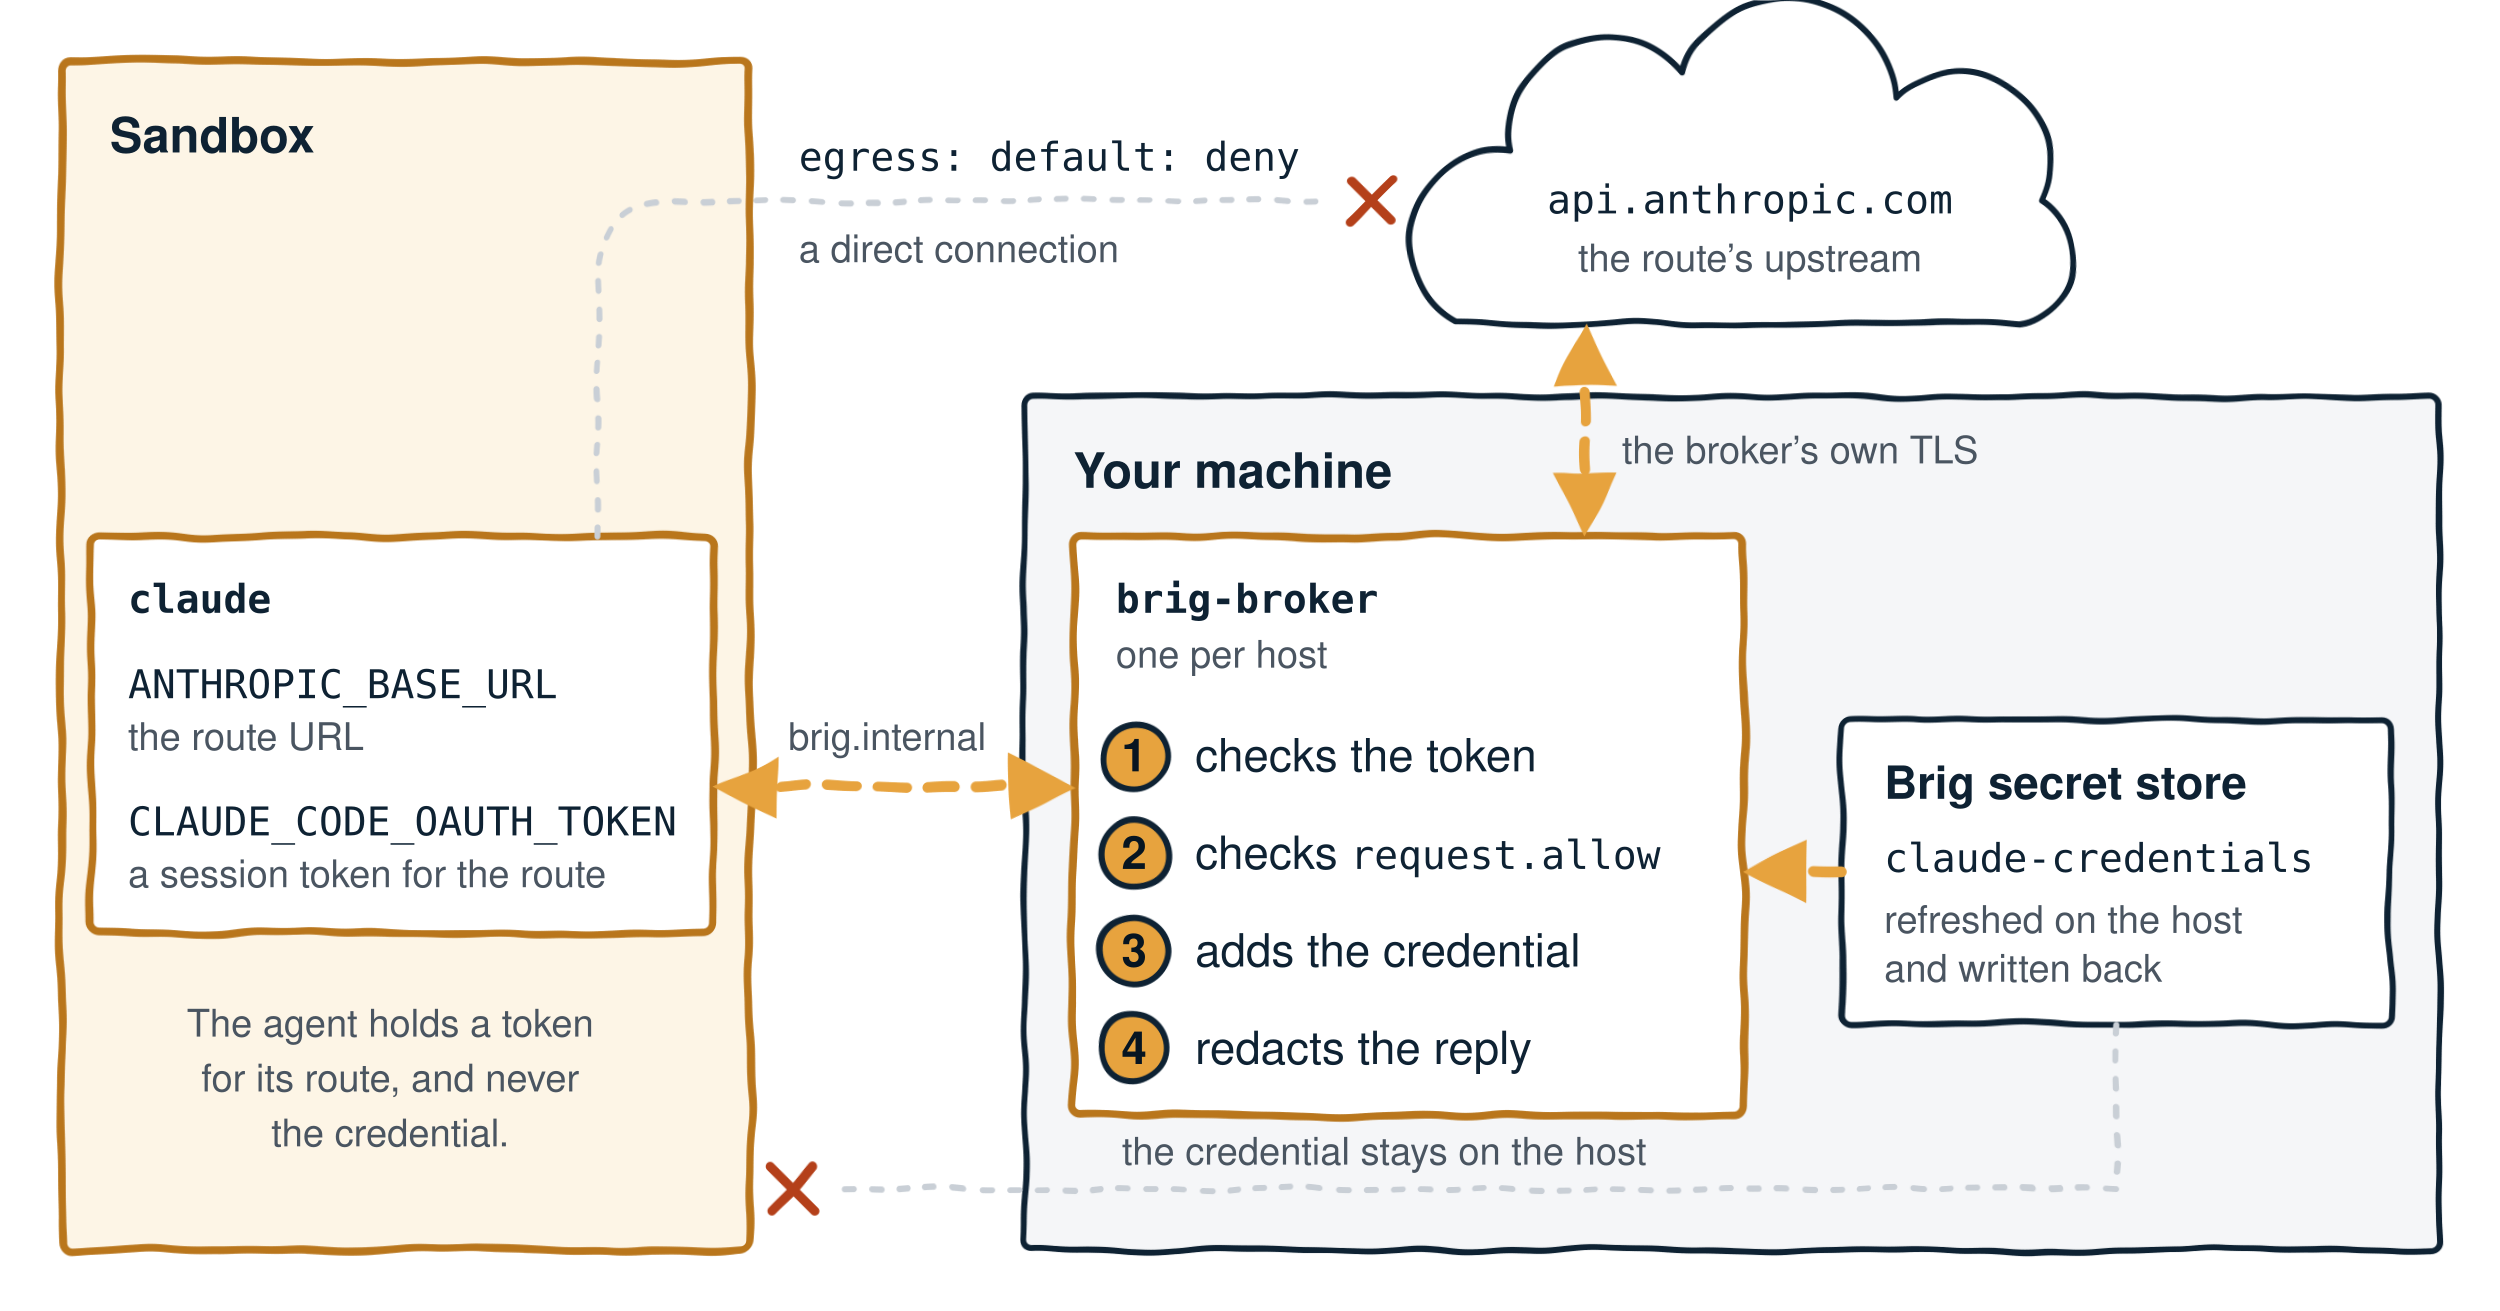
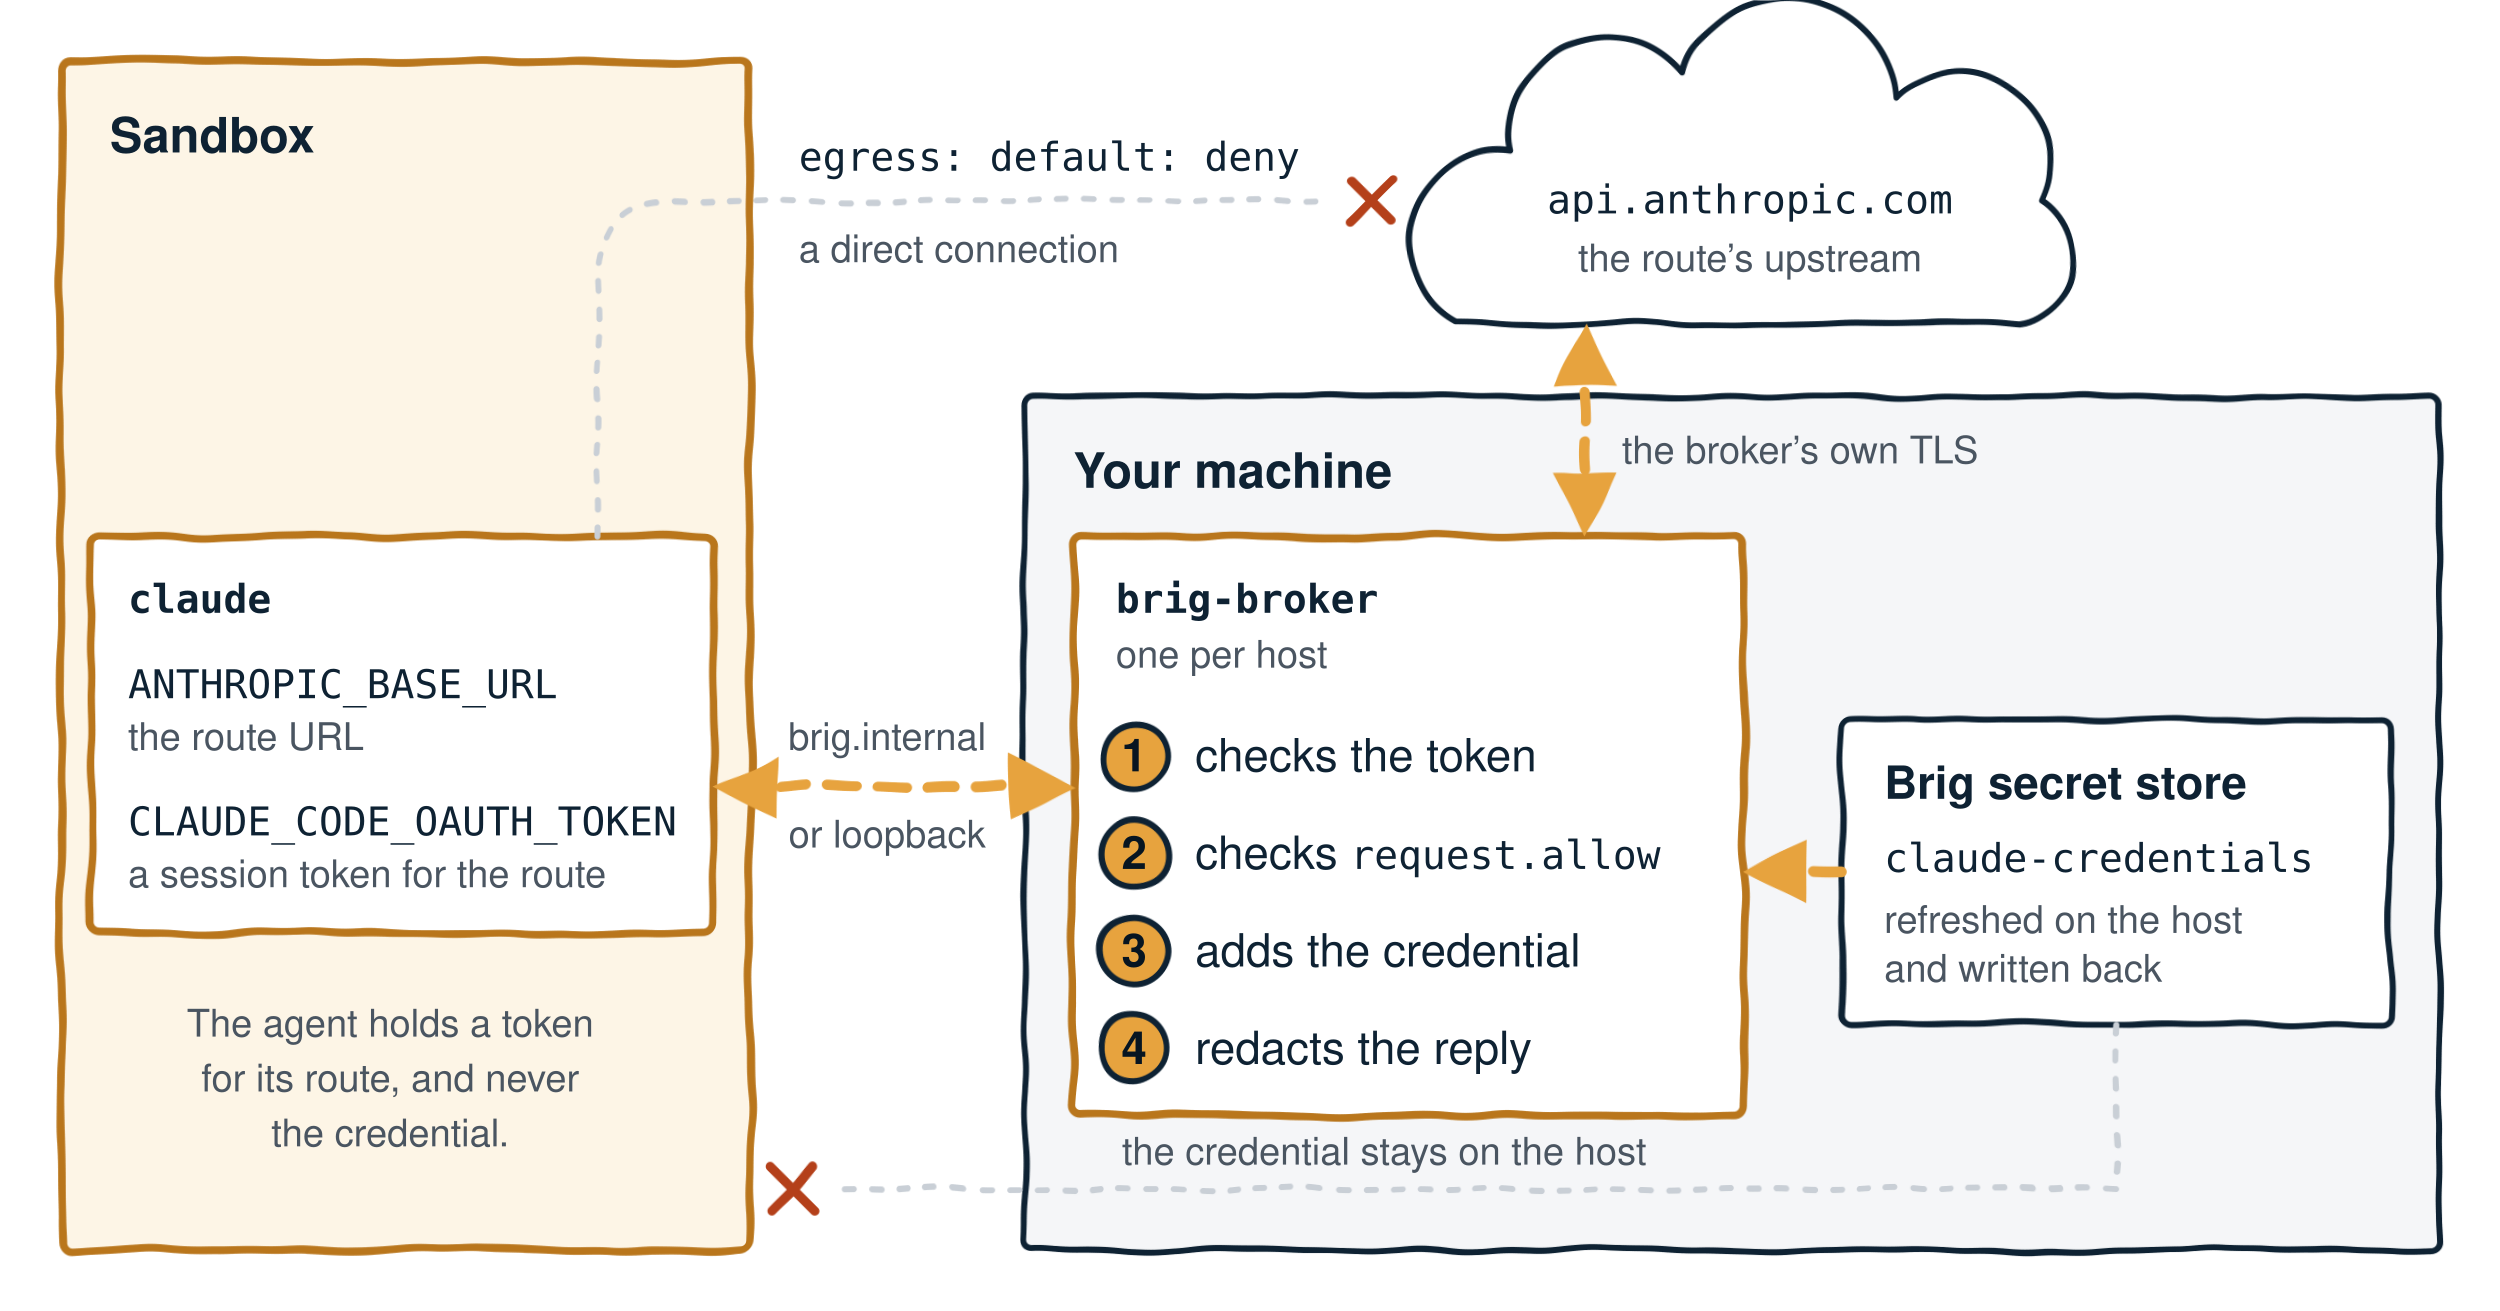
<svg xmlns="http://www.w3.org/2000/svg" viewBox="0 0 820 430" width="820" height="430" role="img" aria-labelledby="dg-broker-t dg-broker-d">
  <defs>
    <filter id="sk-broker" x="-2%" y="-2%" width="104%" height="104%">
      <feTurbulence type="fractalNoise" baseFrequency="0.035" numOctaves="2" seed="7" result="n" />
      <feDisplacementMap in="SourceGraphic" in2="n" scale="3.2" />
    </filter>
    <marker id="ok-broker" viewBox="0 0 10 10" refX="7" refY="5" markerWidth="6" markerHeight="6" orient="auto-start-reverse">
      <path d="M0 0L10 5L0 10z" class="dg-head" />
    </marker>
  </defs>
  <style>
  text { font-family: -apple-system, BlinkMacSystemFont, "Segoe UI", Helvetica, Arial, sans-serif; font-size: 15px; fill: #0E2233; }
  .dg-h { font-size: 16px; font-weight: 800; }
  .dg-b { font-weight: 700; }
  .dg-n { fill: #071521; }
  .dg-sub { font-size: 12.5px; fill: #4A5561; }
  .dg-mono { font-family: ui-monospace, SFMono-Regular, Menlo, Consolas, monospace; font-size: 13px; }
  .dg-dim { fill: #6B7682; }
  rect, circle, path { fill: none; stroke: #0E2233; stroke-width: 2; stroke-linecap: round; stroke-linejoin: round; }
  .bg { fill: #ffffff; stroke: none; }
  .dg-zone { fill: #F5F6F8; }
  .dg-vm { fill: #FDF5E6; stroke: #B9761C; stroke-width: 2.5; }
  .dg-box { fill: #ffffff; }
  .dg-on { stroke: #B9761C; stroke-width: 2.5; }
  .dg-off { stroke: #C9CFD6; stroke-dasharray: 5 5; }
  .dg-num { fill: #E7A33E; }
  .dg-ok { stroke: #E7A33E; stroke-width: 3.5; stroke-dasharray: 9 7; animation: flow 1s linear infinite; }
  .dg-head { fill: #E7A33E; stroke: none; }
  .dg-no { stroke: #C9CFD6; stroke-dasharray: 3 6; }
  .dg-x { stroke: #B4401A; stroke-width: 3; }
  @keyframes flow { to { stroke-dashoffset: -32; } }
  @media (prefers-reduced-motion: reduce) { .dg-ok { animation: none; } }
  @media (prefers-color-scheme: dark) {
    text { fill: #F2EFE6; }
    .dg-n { fill: #071521; }
    .dg-sub { fill: #C9D1D8; }
    .dg-dim { fill: #97A5B1; }
    rect, circle, path { stroke: #F2EFE6; }
    .bg { fill: #0E2233; stroke: none; }
    .dg-zone { fill: #13293B; }
    .dg-vm { fill: #2B2416; stroke: #E7A33E; }
    .dg-box { fill: #071521; }
    .dg-on { stroke: #E7A33E; }
    .dg-off { stroke: #35536B; }
    .dg-num { stroke: #071521; }
    .dg-no { stroke: #35536B; }
    .dg-x { stroke: #F18150; }
    .dg-head { stroke: none; }
  }
</style>
  <rect class="bg" x="0" y="0" width="820" height="430" />
  <g filter="url(#sk-broker)">
    <rect class="dg-vm" x="20" y="20" width="226" height="390" rx="3" />
    <rect class="dg-zone" x="336" y="130" width="464" height="280" rx="3" />
    <path class="dg-box" d="M478 106H662A22 22 0 0 0 670 66A30 30 0 0 0 622 32A36 36 0 0 0 552 24A32 32 0 0 0 496 50A30 30 0 0 0 478 106Z" />
    <rect class="dg-box dg-on" x="30" y="176" width="204" height="130" rx="3" />
    <rect class="dg-box dg-on" x="352" y="176" width="220" height="190" rx="3" />
    <rect class="dg-box" x="604" y="236" width="180" height="100" rx="3" />
    <circle class="dg-num" cx="372" cy="248" r="11" />
    <circle class="dg-num" cx="372" cy="280" r="11" />
    <circle class="dg-num" cx="372" cy="312" r="11" />
    <circle class="dg-num" cx="372" cy="344" r="11" />
    <path class="dg-ok" d="M240 258H346" marker-start="url(#ok-broker)" marker-end="url(#ok-broker)" />
    <path class="dg-ok" d="M604 286H578" marker-end="url(#ok-broker)" />
    <path class="dg-ok" d="M520 170V112" marker-start="url(#ok-broker)" marker-end="url(#ok-broker)" />
    <path class="dg-no" d="M196 176V90C196 72 206 66 224 66H436" />
    <path class="dg-x" d="M443 59L457 73M457 59L443 73" />
    <path class="dg-no" d="M694 336V390H276" />
    <path class="dg-x" d="M253 383L267 397M267 383L253 397" />
  </g>
  <text x="36" y="50" class="dg-h">Sandbox</text>
  <text x="352" y="160" class="dg-h">Your machine</text>
  <text x="574" y="70" class="dg-mono" text-anchor="middle">api.anthropic.com</text>
  <text x="574" y="89" class="dg-sub" text-anchor="middle">the route’s upstream</text>
  <text x="262" y="56" class="dg-mono">egress: default: deny</text>
  <text x="262" y="86" class="dg-sub">a direct connection</text>
  <text x="532" y="152" class="dg-sub">the broker’s own TLS</text>
  <text x="42" y="201" class="dg-mono dg-b">claude</text>
  <text x="42" y="229" class="dg-mono">ANTHROPIC_BASE_URL</text>
  <text x="42" y="246" class="dg-sub">the route URL</text>
  <text x="42" y="274" class="dg-mono">CLAUDE_CODE_OAUTH_TOKEN</text>
  <text x="42" y="291" class="dg-sub">a session token for the route</text>
  <text x="291" y="246" class="dg-sub" text-anchor="middle">brig.internal</text>
+   <text x="291" y="278" class="dg-sub" text-anchor="middle">or loopback</text>
  <text x="366" y="201" class="dg-mono dg-b">brig-broker</text>
  <text x="366" y="219" class="dg-sub">one per host</text>
  <text x="372" y="253" class="dg-b dg-n" text-anchor="middle">1</text>
  <text x="392" y="253">checks the token</text>
  <text x="372" y="285" class="dg-b dg-n" text-anchor="middle">2</text>
  <text x="392" y="285">checks <tspan class="dg-mono">request.allow</tspan>
  </text>
  <text x="372" y="317" class="dg-b dg-n" text-anchor="middle">3</text>
  <text x="392" y="317">adds the credential</text>
  <text x="372" y="349" class="dg-b dg-n" text-anchor="middle">4</text>
  <text x="392" y="349">redacts the reply</text>
  <text x="618" y="262" class="dg-b">Brig secret store</text>
  <text x="618" y="286" class="dg-mono">claude-credentials</text>
  <text x="618" y="306" class="dg-sub">refreshed on the host</text>
  <text x="618" y="322" class="dg-sub">and written back</text>
  <text x="368" y="382" class="dg-sub">the credential stays on the host</text>
  <text x="128" y="340" class="dg-sub" text-anchor="middle">The agent holds a token</text>
  <text x="128" y="358" class="dg-sub" text-anchor="middle">for its route, and never</text>
  <text x="128" y="376" class="dg-sub" text-anchor="middle">the credential.</text>
</svg>
